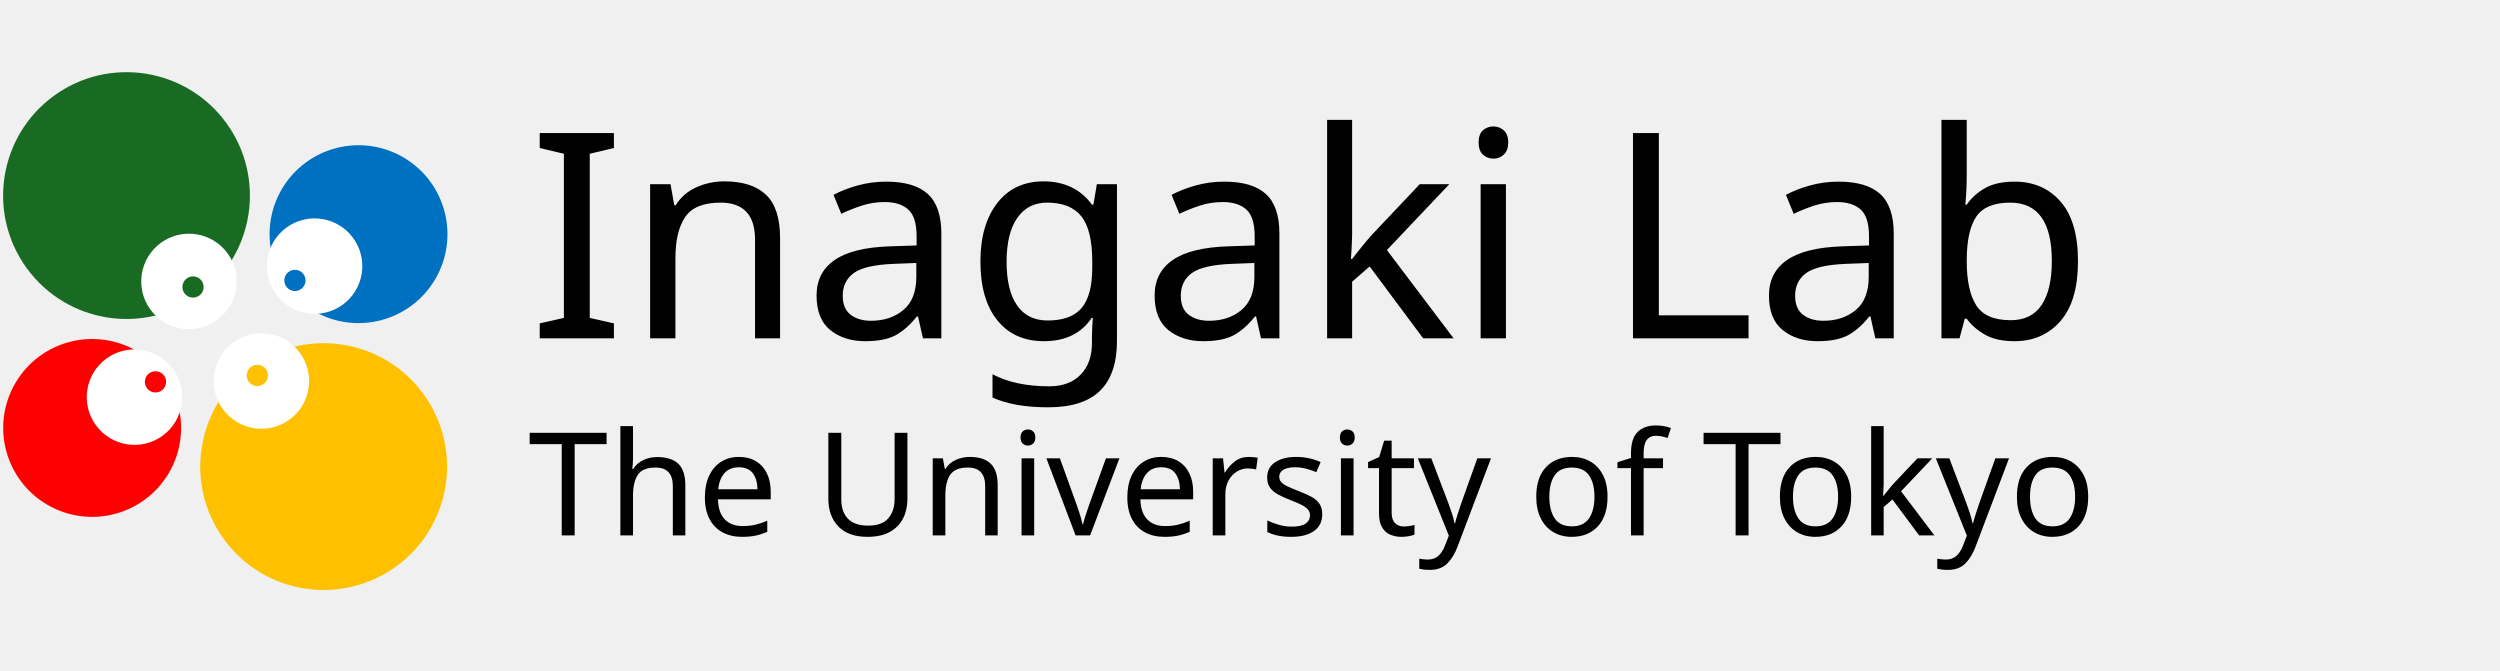
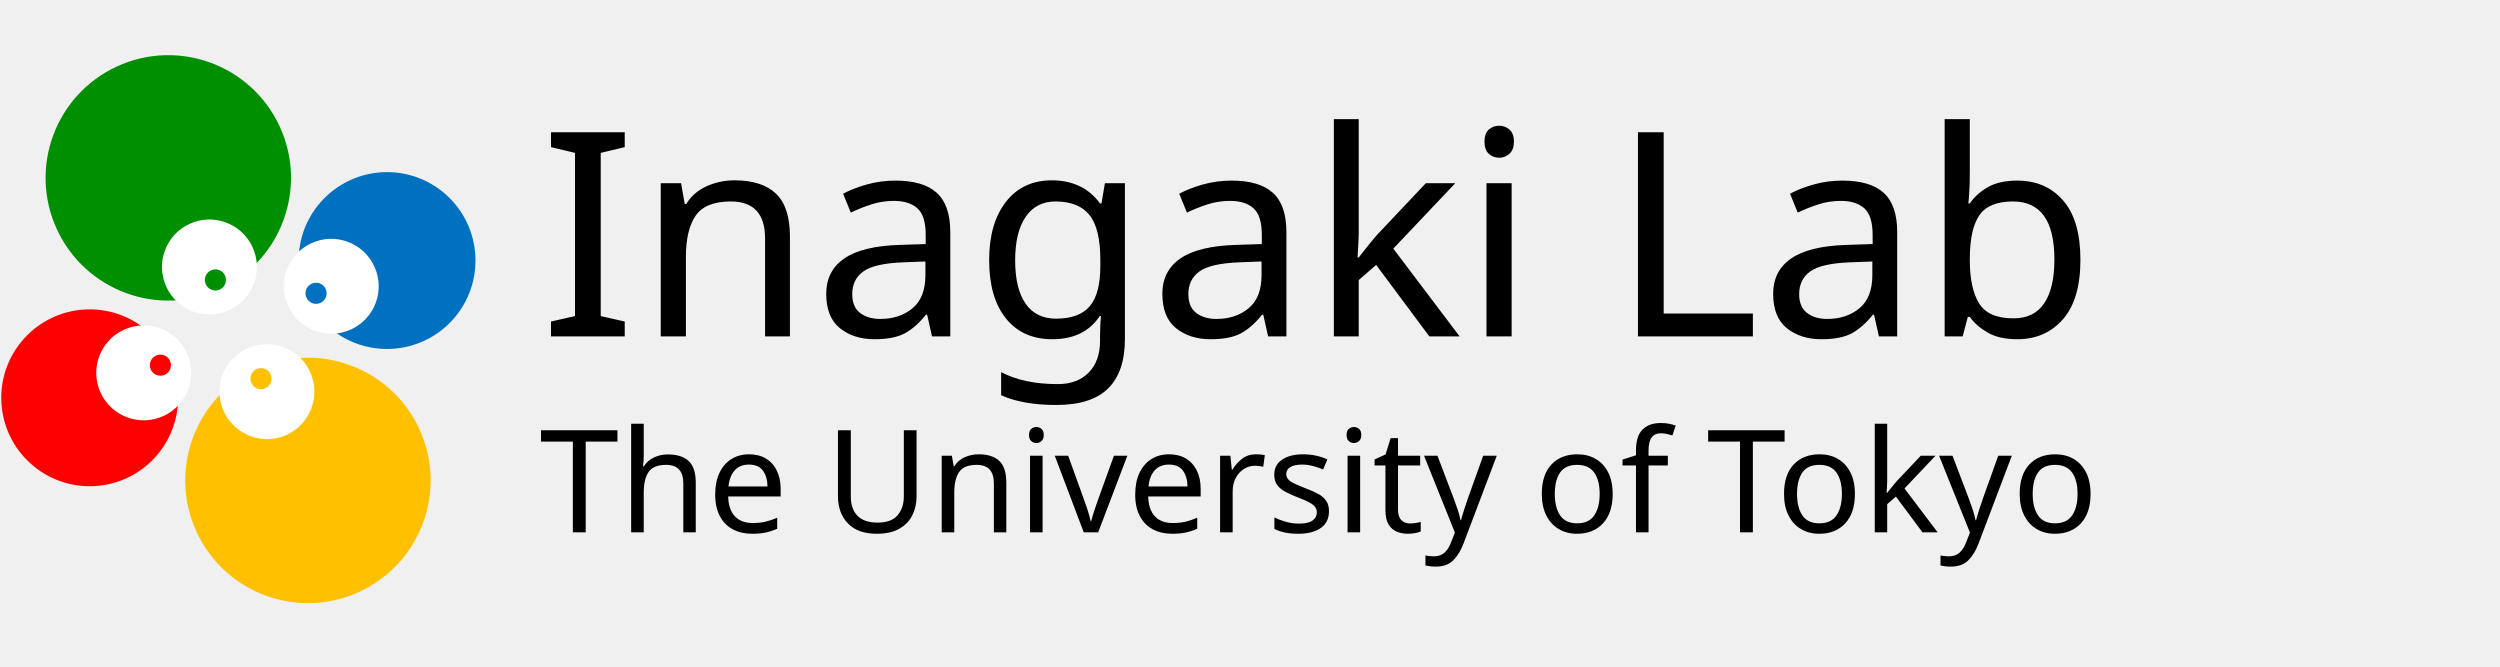
- <svg xmlns="http://www.w3.org/2000/svg" width="3983" height="1068" xml:space="preserve" overflow="hidden">
-   <g transform="translate(-522 -9)">
+ <svg xmlns="http://www.w3.org/2000/svg" width="4006" height="1068" xml:space="preserve" overflow="hidden">
+   <g transform="translate(-499 -9)">
    <g>
      <text fill="#000000" fill-opacity="1" font-family="BioRhyme,BioRhyme_MSFontService,sans-serif" font-style="normal" font-variant="normal" font-weight="400" font-stretch="normal" font-size="458" text-anchor="start" direction="ltr" writing-mode="lr-tb" unicode-bidi="normal" text-decoration="none" transform="matrix(1 0 0 1 1363.58 548)">Inagaki Lab</text>
      <text fill="#000000" fill-opacity="1" font-family="BioRhyme,BioRhyme_MSFontService,sans-serif" font-style="normal" font-variant="normal" font-weight="400" font-stretch="normal" font-size="229" text-anchor="start" direction="ltr" writing-mode="lr-tb" unicode-bidi="normal" text-decoration="none" transform="matrix(1 0 0 1 1363.58 862)">The University of Tokyo</text>
-       <path d="M596.904 812.885C529.477 773.178 507.005 686.329 546.711 618.902 586.418 551.475 673.267 529.003 740.694 568.709 808.121 608.416 830.594 695.265 790.887 762.692 751.18 830.119 664.331 852.591 596.904 812.885Z" fill="#FF0000" fill-rule="evenodd" fill-opacity="1" />
-       <path d="M878.649 868.014C814.778 780.208 834.18 657.249 921.986 593.377 1009.79 529.506 1132.75 548.908 1196.62 636.714 1260.49 724.52 1241.09 847.479 1153.29 911.35 1065.48 975.222 942.521 955.82 878.649 868.014Z" fill="#FFC000" fill-rule="evenodd" fill-opacity="1" />
-       <path d="M1021.31 504.166C953.879 464.46 931.407 377.611 971.114 310.183 1010.82 242.756 1097.67 220.284 1165.1 259.99 1232.52 299.697 1255 386.546 1215.29 453.973 1175.58 521.401 1088.73 543.873 1021.31 504.166Z" fill="#0070C0" fill-rule="evenodd" fill-opacity="1" />
-       <path d="M564.571 436.243C500.699 348.438 520.102 225.479 607.908 161.607 695.714 97.735 818.673 117.138 882.544 204.943 946.416 292.749 927.013 415.708 839.208 479.58 751.402 543.452 628.443 524.049 564.571 436.243Z" fill="#196B24" fill-rule="evenodd" fill-opacity="1" />
-       <path d="M761.568 502.118C736.862 468.156 744.367 420.596 778.33 395.89 812.293 371.185 859.853 378.69 884.558 412.653 909.263 446.616 901.758 494.176 867.796 518.881 833.833 543.586 786.273 536.081 761.568 502.118Z" fill="#FFFFFF" fill-rule="evenodd" fill-opacity="1" />
-       <path d="M674.757 686.463C650.052 652.5 657.557 604.94 691.519 580.235 725.482 555.529 773.042 563.034 797.747 596.997 822.453 630.96 814.948 678.52 780.985 703.225 747.022 727.93 699.462 720.426 674.757 686.463Z" fill="#FFFFFF" fill-rule="evenodd" fill-opacity="1" />
-       <path d="M876.975 660.771C852.27 626.809 859.774 579.249 893.737 554.543 927.7 529.838 975.26 537.343 999.965 571.306 1024.67 605.269 1017.17 652.829 983.203 677.534 949.24 702.239 901.68 694.734 876.975 660.771Z" fill="#FFFFFF" fill-rule="evenodd" fill-opacity="1" />
-       <path d="M961.703 477.733C936.998 443.77 944.503 396.21 978.466 371.505 1012.43 346.799 1059.99 354.304 1084.69 388.267 1109.4 422.23 1101.89 469.79 1067.93 494.495 1033.97 519.2 986.409 511.695 961.703 477.733Z" fill="#FFFFFF" fill-rule="evenodd" fill-opacity="1" />
-       <path d="M815.832 476.195C810.338 468.642 812.007 458.065 819.56 452.57 827.114 447.076 837.691 448.745 843.185 456.298 848.68 463.852 847.01 474.429 839.457 479.923 831.904 485.418 821.327 483.749 815.832 476.195Z" fill="#196B24" fill-rule="evenodd" fill-opacity="1" />
-       <path d="M756.026 627.346C750.532 619.793 752.201 609.216 759.754 603.721 767.308 598.227 777.885 599.896 783.379 607.449 788.874 615.002 787.204 625.58 779.651 631.074 772.098 636.568 761.521 634.899 756.026 627.346Z" fill="#FF0000" fill-rule="evenodd" fill-opacity="1" />
-       <path d="M978.224 465.715C972.73 458.162 974.399 447.585 981.952 442.09 989.505 436.596 1000.08 438.265 1005.58 445.818 1011.07 453.372 1009.4 463.949 1001.85 469.443 994.296 474.938 983.719 473.269 978.224 465.715Z" fill="#0070C0" fill-rule="evenodd" fill-opacity="1" />
-       <path d="M918.314 617.08C912.82 609.526 914.489 598.949 922.042 593.455 929.596 587.961 940.173 589.63 945.667 597.183 951.161 604.736 949.492 615.313 941.939 620.808 934.386 626.302 923.809 624.633 918.314 617.08Z" fill="#FFC000" fill-rule="evenodd" fill-opacity="1" />
+       <path d="M548.376 752.138C489.996 700.034 484.907 610.469 537.011 552.089 589.114 493.709 678.679 488.62 737.059 540.724 795.44 592.827 800.528 682.392 748.425 740.772 696.321 799.153 606.757 804.241 548.376 752.138Z" fill="#FF0000" fill-rule="evenodd" fill-opacity="1" />
+       <path d="M813.942 861.198C768.437 762.614 811.466 645.807 910.05 600.302 1008.63 554.797 1125.44 597.826 1170.95 696.409 1216.45 794.993 1173.42 911.8 1074.84 957.305 976.254 1002.81 859.447 959.782 813.942 861.198Z" fill="#FFC000" fill-rule="evenodd" fill-opacity="1" />
+       <path d="M1024.87 532.193C966.492 480.089 961.403 390.524 1013.51 332.144 1065.61 273.763 1155.18 268.675 1213.56 320.778 1271.94 372.882 1277.02 462.447 1224.92 520.827 1172.82 579.208 1083.25 584.296 1024.87 532.193Z" fill="#0070C0" fill-rule="evenodd" fill-opacity="1" />
+       <path d="M590.178 376.429C544.673 277.846 587.702 161.039 686.286 115.533 784.87 70.028 901.677 113.057 947.182 211.641 992.687 310.224 949.658 427.031 851.074 472.536 752.491 518.042 635.683 475.013 590.178 376.429Z" fill="#008F00" fill-rule="evenodd" fill-opacity="1" />
+       <path d="M765.529 468.658C747.928 430.526 764.572 385.346 802.703 367.745 840.835 350.144 886.015 366.787 903.617 404.919 921.218 443.05 904.574 488.231 866.443 505.832 828.311 523.433 783.131 506.79 765.529 468.658Z" fill="#FFFFFF" fill-rule="evenodd" fill-opacity="1" />
+       <path d="M660.237 638.344C642.635 600.212 659.279 555.031 697.41 537.43 735.542 519.829 780.723 536.472 798.324 574.604 815.925 612.736 799.282 657.916 761.15 675.517 723.018 693.119 677.838 676.475 660.237 638.344Z" fill="#FFFFFF" fill-rule="evenodd" fill-opacity="1" />
+       <path d="M857.749 668.445C840.148 630.313 856.791 585.132 894.922 567.531 933.054 549.93 978.235 566.573 995.836 604.705 1013.44 642.837 996.794 688.017 958.662 705.618 920.53 723.22 875.35 706.576 857.749 668.445Z" fill="#FFFFFF" fill-rule="evenodd" fill-opacity="1" />
+       <path d="M960.745 499.633C943.144 461.501 959.787 416.321 997.919 398.72 1036.05 381.118 1081.23 397.762 1098.83 435.893 1116.43 474.025 1099.79 519.205 1061.66 536.807 1023.53 554.408 978.346 537.764 960.745 499.633Z" fill="#FFFFFF" fill-rule="evenodd" fill-opacity="1" />
+       <path d="M828.81 464.655C824.895 456.174 828.597 446.126 837.077 442.212 845.557 438.297 855.605 441.999 859.52 450.479 863.434 458.96 859.733 469.008 851.252 472.922 842.772 476.836 832.724 473.135 828.81 464.655Z" fill="#008F00" fill-rule="evenodd" fill-opacity="1" />
+       <path d="M740.652 601.225C736.737 592.745 740.439 582.697 748.919 578.783 757.4 574.868 767.448 578.57 771.362 587.05 775.276 595.53 771.575 605.578 763.095 609.493 754.614 613.407 744.566 609.706 740.652 601.225Z" fill="#FF0000" fill-rule="evenodd" fill-opacity="1" />
+       <path d="M990.124 486.072C986.209 477.591 989.911 467.544 998.391 463.629 1006.87 459.715 1016.92 463.416 1020.83 471.896 1024.75 480.377 1021.05 490.425 1012.57 494.339 1004.09 498.254 994.038 494.552 990.124 486.072Z" fill="#0070C0" fill-rule="evenodd" fill-opacity="1" />
+       <path d="M901.822 622.832C897.908 614.352 901.609 604.304 910.09 600.389 918.57 596.475 928.618 600.176 932.533 608.657 936.447 617.137 932.746 627.185 924.265 631.099 915.785 635.014 905.737 631.312 901.822 622.832Z" fill="#FFC000" fill-rule="evenodd" fill-opacity="1" />
    </g>
  </g>
</svg>
